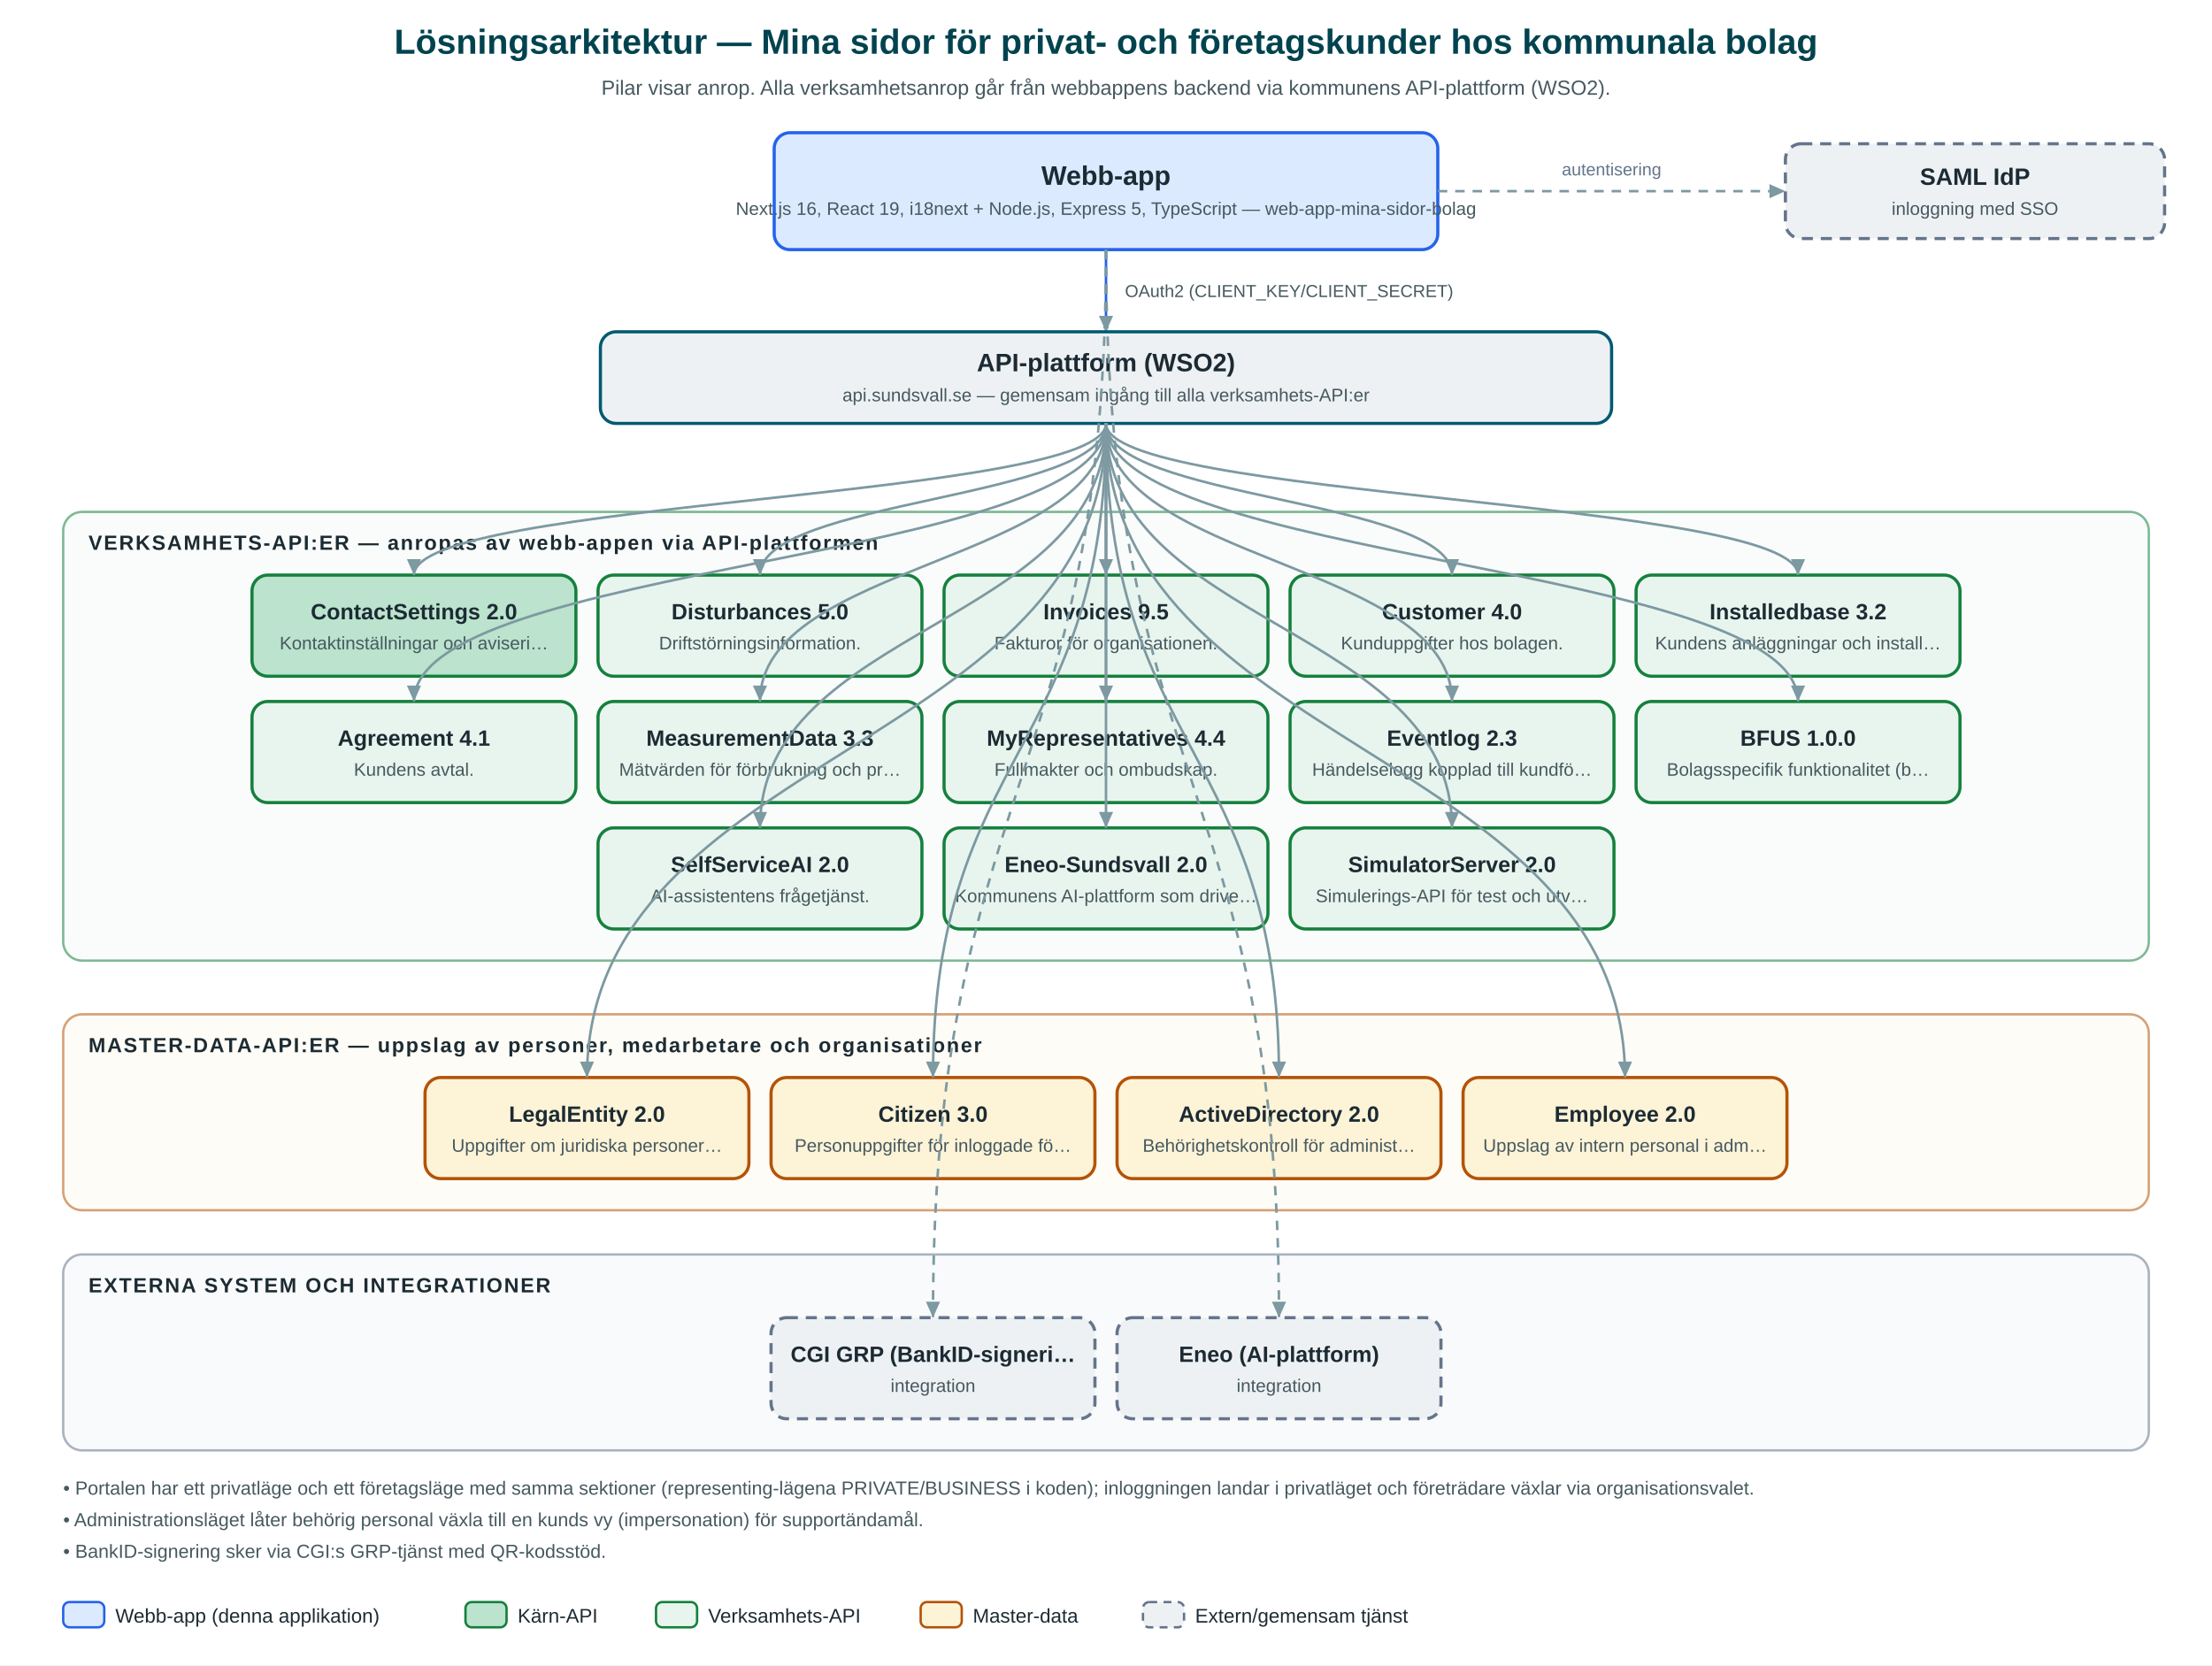
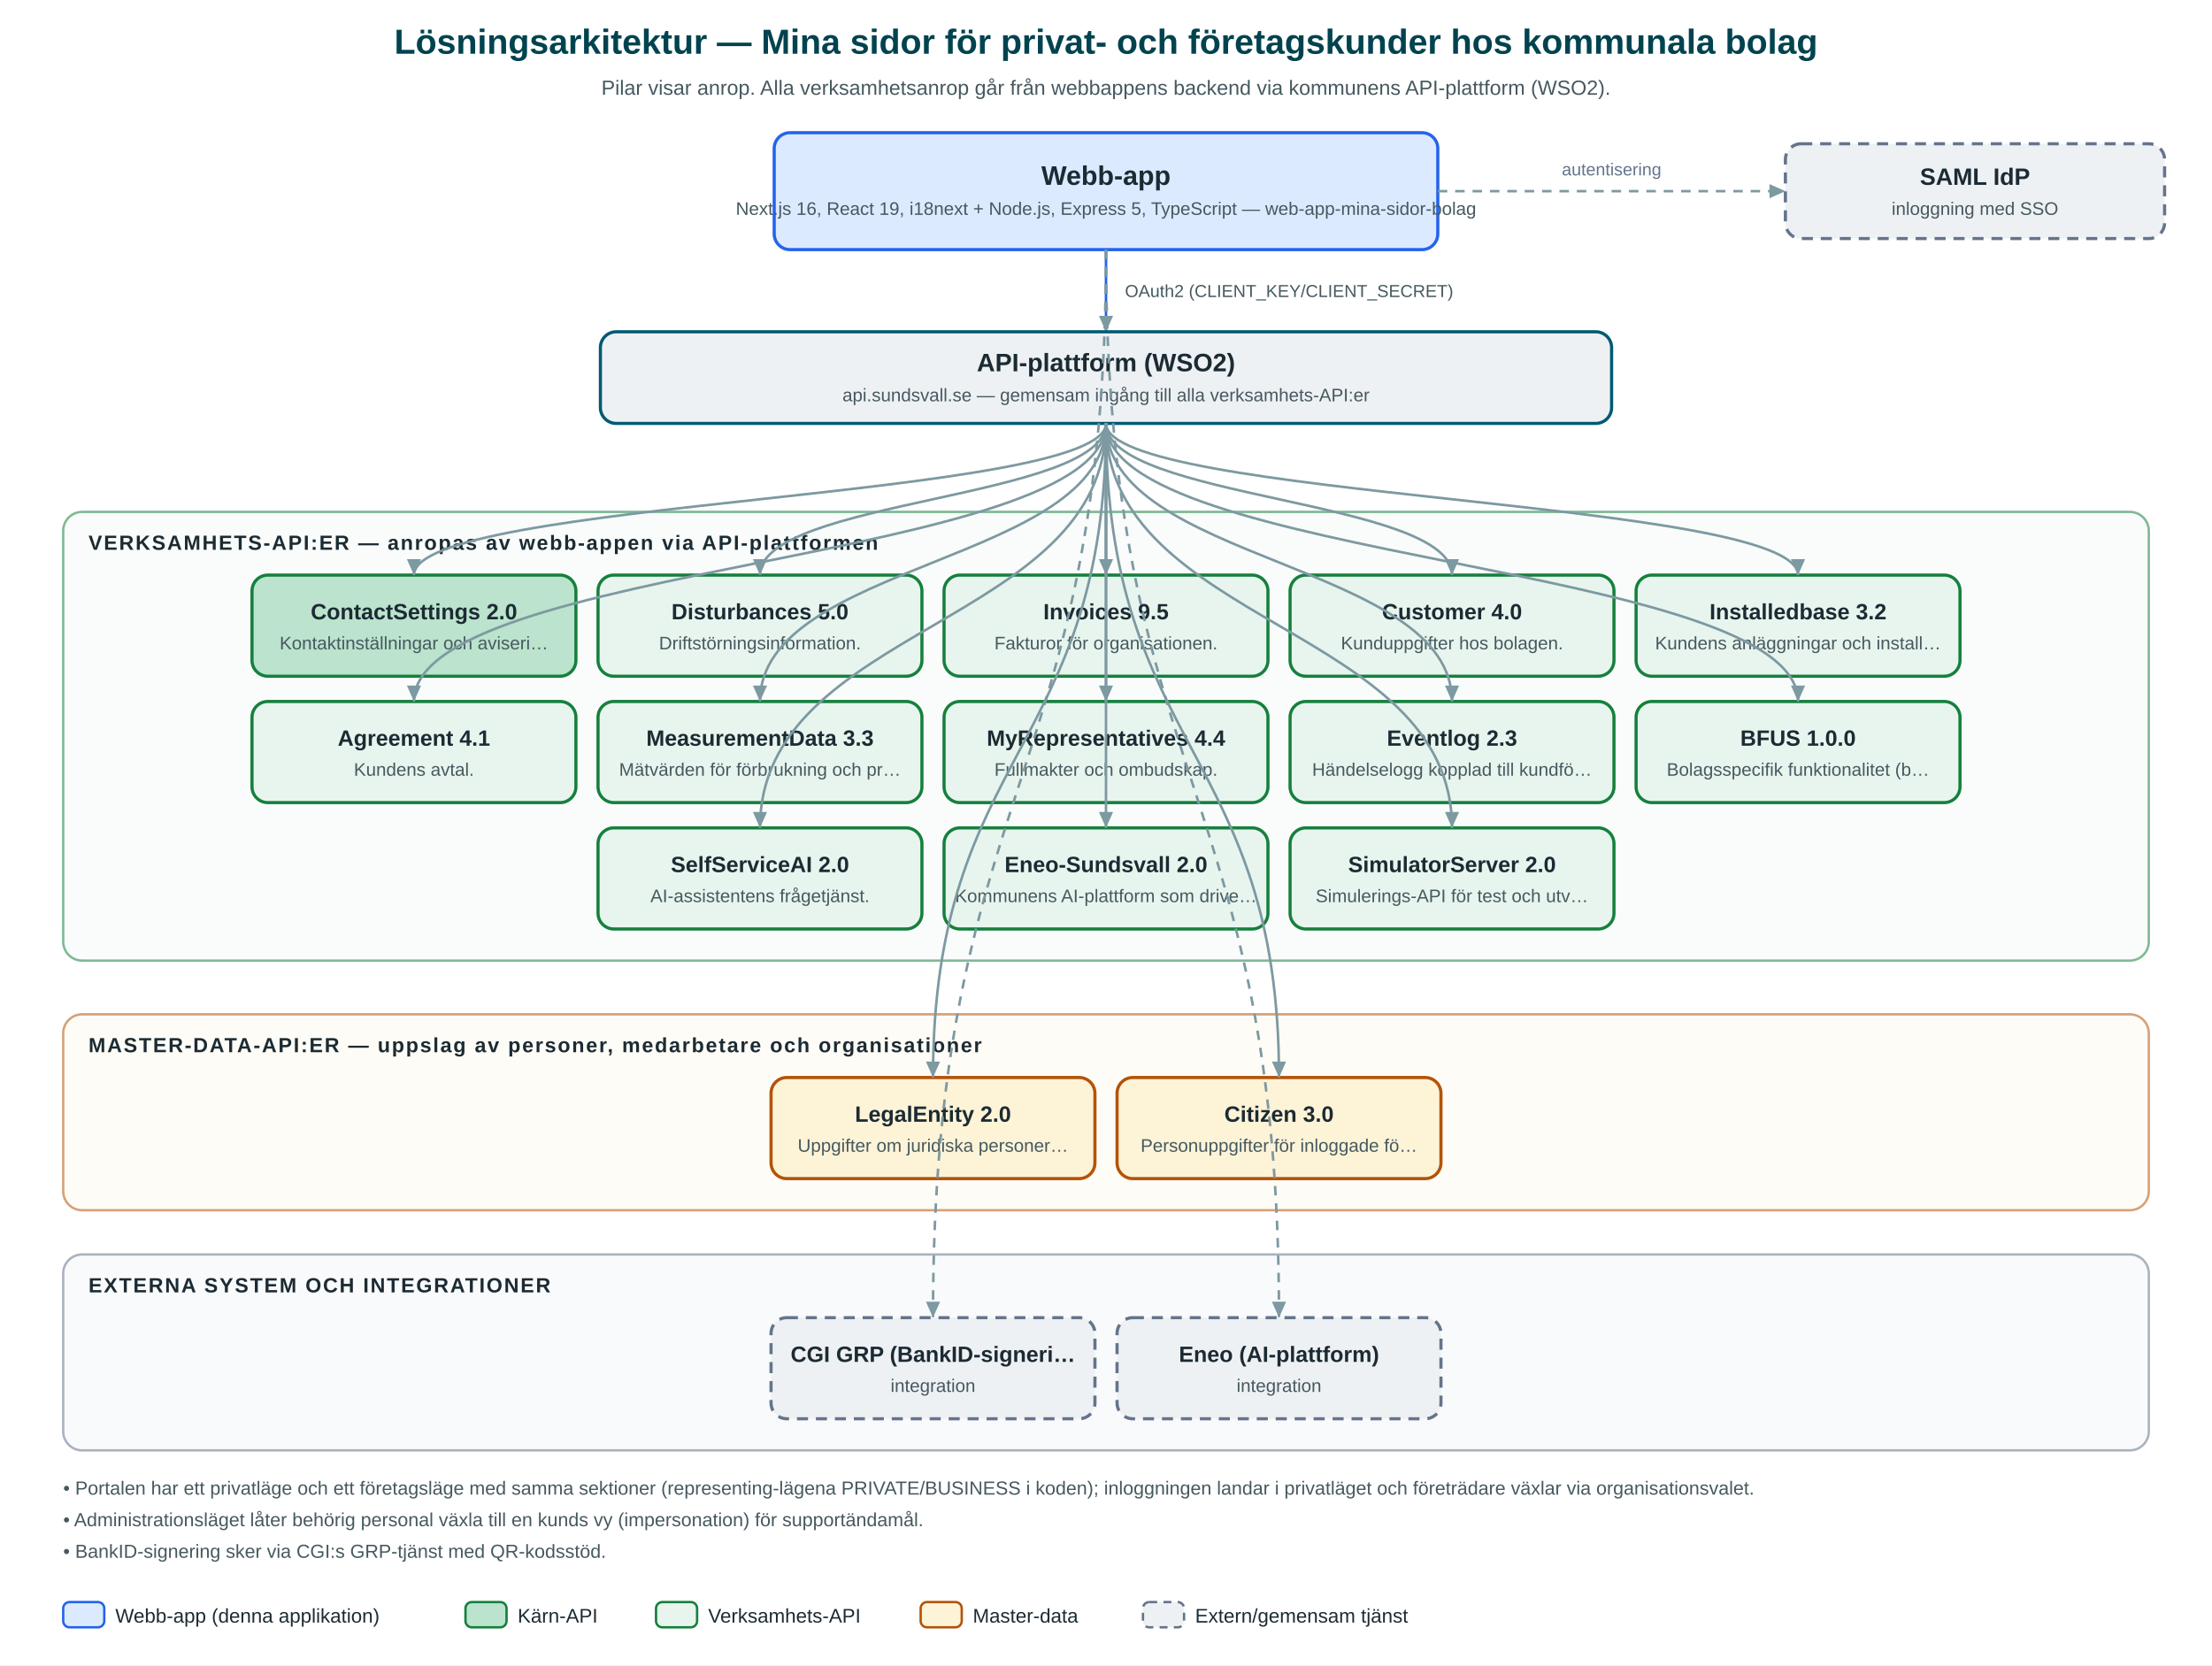
<svg xmlns="http://www.w3.org/2000/svg" viewBox="0 0 1400 1054" font-family="Segoe UI, Helvetica Neue, Arial, sans-serif" role="img" aria-label="Arkitekturdiagram för Mina sidor för privat- och företagskunder hos kommunala bolag">
  <defs>
    <marker id="arr" viewBox="0 0 10 10" refX="9" refY="5" markerWidth="7" markerHeight="7" orient="auto-start-reverse">
      <path d="M 0 1 L 9 5 L 0 9 z" fill="#7d99a1" />
    </marker>
  </defs>
  <rect width="1400" height="1054" fill="#ffffff" />
  <text x="700.0" y="34" text-anchor="middle" font-size="22" font-weight="bold" fill="#00434f">Lösningsarkitektur — Mina sidor för privat- och företagskunder hos kommunala bolag</text>
  <text x="700.0" y="60" text-anchor="middle" font-size="13" fill="#46595f">Pilar visar anrop. Alla verksamhetsanrop går från webbappens backend via kommunens API-plattform (WSO2).</text>
  <rect x="490.0" y="84" rx="10" width="420" height="74" fill="#dbeafe" stroke="#2563eb" stroke-width="2" />
  <text x="700.0" y="117.0" text-anchor="middle" font-size="17" font-weight="bold" fill="#1c2b33">Webb-app</text>
  <text x="700.0" y="136.0" text-anchor="middle" font-size="11.5" fill="#46595f">Next.js 16, React 19, i18next + Node.js, Express 5, TypeScript — web-app-mina-sidor-bolag</text>
  <rect x="1130" y="91" rx="10" width="240" height="60" fill="#eef1f4" stroke="#64748b" stroke-width="2" stroke-dasharray="7,5" />
  <text x="1250.0" y="117.0" text-anchor="middle" font-size="15" font-weight="bold" fill="#1c2b33">SAML IdP</text>
  <text x="1250.0" y="136.0" text-anchor="middle" font-size="11.5" fill="#46595f">inloggning med SSO</text>
  <path d="M 910.0 121.0 L 1130 121.0" fill="none" stroke="#7d99a1" stroke-width="1.6" stroke-dasharray="6,5" marker-end="url(#arr)" />
  <text x="1020.0" y="111.0" text-anchor="middle" font-size="11" fill="#64748b">autentisering</text>
  <path d="M 700.0 158 L 700.0 210" fill="none" stroke="#2563eb" stroke-width="1.6" marker-end="url(#arr)" />
  <text x="712.0" y="188" font-size="11" fill="#46595f">OAuth2 (CLIENT_KEY/CLIENT_SECRET)</text>
  <rect x="380.0" y="210" rx="10" width="640" height="58" fill="#eef1f4" stroke="#005a70" stroke-width="2" />
  <text x="700.0" y="235.0" text-anchor="middle" font-size="16" font-weight="bold" fill="#1c2b33">API-plattform (WSO2)</text>
  <text x="700.0" y="254.0" text-anchor="middle" font-size="11.5" fill="#46595f">api.sundsvall.se — gemensam ingång till alla verksamhets-API:er</text>
  <rect x="40" y="324" rx="12" width="1320" height="284" fill="#f4faf6" stroke="#15803d" stroke-width="1.5" opacity="0.55" />
  <text x="56" y="348" font-size="13" font-weight="bold" letter-spacing="1" fill="#1c2b33">VERKSAMHETS-API:ER — anropas av webb-appen via API-plattformen</text>
  <rect x="159.5" y="364" rx="10" width="205" height="64" fill="#bbe3cd" stroke="#15803d" stroke-width="2" />
  <text x="262.0" y="392.0" text-anchor="middle" font-size="14" font-weight="bold" fill="#1c2b33">ContactSettings 2.0</text>
  <text x="262.0" y="411.0" text-anchor="middle" font-size="11.5" fill="#46595f">Kontaktinställningar och aviseri…</text>
  <path d="M 700.0 268 C 700.0 316.0, 262.0 316.0, 262.0 364" fill="none" stroke="#7d99a1" stroke-width="1.6" marker-end="url(#arr)" />
  <rect x="378.5" y="364" rx="10" width="205" height="64" fill="#e8f5ee" stroke="#15803d" stroke-width="2" />
  <text x="481.0" y="392.0" text-anchor="middle" font-size="14" font-weight="bold" fill="#1c2b33">Disturbances 5.0</text>
  <text x="481.0" y="411.0" text-anchor="middle" font-size="11.5" fill="#46595f">Driftstörningsinformation.</text>
  <path d="M 700.0 268 C 700.0 316.0, 481.0 316.0, 481.0 364" fill="none" stroke="#7d99a1" stroke-width="1.6" marker-end="url(#arr)" />
  <rect x="597.5" y="364" rx="10" width="205" height="64" fill="#e8f5ee" stroke="#15803d" stroke-width="2" />
  <text x="700.0" y="392.0" text-anchor="middle" font-size="14" font-weight="bold" fill="#1c2b33">Invoices 9.5</text>
  <text x="700.0" y="411.0" text-anchor="middle" font-size="11.5" fill="#46595f">Fakturor för organisationen.</text>
  <path d="M 700.0 268 C 700.0 316.0, 700.0 316.0, 700.0 364" fill="none" stroke="#7d99a1" stroke-width="1.6" marker-end="url(#arr)" />
  <rect x="816.5" y="364" rx="10" width="205" height="64" fill="#e8f5ee" stroke="#15803d" stroke-width="2" />
  <text x="919.0" y="392.0" text-anchor="middle" font-size="14" font-weight="bold" fill="#1c2b33">Customer 4.0</text>
  <text x="919.0" y="411.0" text-anchor="middle" font-size="11.5" fill="#46595f">Kunduppgifter hos bolagen.</text>
  <path d="M 700.0 268 C 700.0 316.0, 919.0 316.0, 919.0 364" fill="none" stroke="#7d99a1" stroke-width="1.6" marker-end="url(#arr)" />
  <rect x="1035.5" y="364" rx="10" width="205" height="64" fill="#e8f5ee" stroke="#15803d" stroke-width="2" />
  <text x="1138.0" y="392.0" text-anchor="middle" font-size="14" font-weight="bold" fill="#1c2b33">Installedbase 3.2</text>
  <text x="1138.0" y="411.0" text-anchor="middle" font-size="11.5" fill="#46595f">Kundens anläggningar och install…</text>
  <path d="M 700.0 268 C 700.0 316.0, 1138.0 316.0, 1138.0 364" fill="none" stroke="#7d99a1" stroke-width="1.6" marker-end="url(#arr)" />
  <rect x="159.5" y="444" rx="10" width="205" height="64" fill="#e8f5ee" stroke="#15803d" stroke-width="2" />
  <text x="262.0" y="472.0" text-anchor="middle" font-size="14" font-weight="bold" fill="#1c2b33">Agreement 4.1</text>
  <text x="262.0" y="491.0" text-anchor="middle" font-size="11.5" fill="#46595f">Kundens avtal.</text>
  <path d="M 700.0 268 C 700.0 356.0, 262.0 356.0, 262.0 444" fill="none" stroke="#7d99a1" stroke-width="1.6" marker-end="url(#arr)" />
  <rect x="378.5" y="444" rx="10" width="205" height="64" fill="#e8f5ee" stroke="#15803d" stroke-width="2" />
  <text x="481.0" y="472.0" text-anchor="middle" font-size="14" font-weight="bold" fill="#1c2b33">MeasurementData 3.3</text>
  <text x="481.0" y="491.0" text-anchor="middle" font-size="11.5" fill="#46595f">Mätvärden för förbrukning och pr…</text>
  <path d="M 700.0 268 C 700.0 356.0, 481.0 356.0, 481.0 444" fill="none" stroke="#7d99a1" stroke-width="1.6" marker-end="url(#arr)" />
  <rect x="597.5" y="444" rx="10" width="205" height="64" fill="#e8f5ee" stroke="#15803d" stroke-width="2" />
  <text x="700.0" y="472.0" text-anchor="middle" font-size="14" font-weight="bold" fill="#1c2b33">MyRepresentatives 4.4</text>
  <text x="700.0" y="491.0" text-anchor="middle" font-size="11.5" fill="#46595f">Fullmakter och ombudskap.</text>
  <path d="M 700.0 268 C 700.0 356.0, 700.0 356.0, 700.0 444" fill="none" stroke="#7d99a1" stroke-width="1.6" marker-end="url(#arr)" />
  <rect x="816.5" y="444" rx="10" width="205" height="64" fill="#e8f5ee" stroke="#15803d" stroke-width="2" />
  <text x="919.0" y="472.0" text-anchor="middle" font-size="14" font-weight="bold" fill="#1c2b33">Eventlog 2.3</text>
  <text x="919.0" y="491.0" text-anchor="middle" font-size="11.5" fill="#46595f">Händelselogg kopplad till kundfö…</text>
  <path d="M 700.0 268 C 700.0 356.0, 919.0 356.0, 919.0 444" fill="none" stroke="#7d99a1" stroke-width="1.6" marker-end="url(#arr)" />
  <rect x="1035.5" y="444" rx="10" width="205" height="64" fill="#e8f5ee" stroke="#15803d" stroke-width="2" />
  <text x="1138.0" y="472.0" text-anchor="middle" font-size="14" font-weight="bold" fill="#1c2b33">BFUS 1.0.0</text>
  <text x="1138.0" y="491.0" text-anchor="middle" font-size="11.5" fill="#46595f">Bolagsspecifik funktionalitet (b…</text>
  <path d="M 700.0 268 C 700.0 356.0, 1138.0 356.0, 1138.0 444" fill="none" stroke="#7d99a1" stroke-width="1.6" marker-end="url(#arr)" />
  <rect x="378.5" y="524" rx="10" width="205" height="64" fill="#e8f5ee" stroke="#15803d" stroke-width="2" />
  <text x="481.0" y="552.0" text-anchor="middle" font-size="14" font-weight="bold" fill="#1c2b33">SelfServiceAI 2.0</text>
  <text x="481.0" y="571.0" text-anchor="middle" font-size="11.5" fill="#46595f">AI-assistentens frågetjänst.</text>
  <path d="M 700.0 268 C 700.0 396.0, 481.0 396.0, 481.0 524" fill="none" stroke="#7d99a1" stroke-width="1.6" marker-end="url(#arr)" />
  <rect x="597.5" y="524" rx="10" width="205" height="64" fill="#e8f5ee" stroke="#15803d" stroke-width="2" />
  <text x="700.0" y="552.0" text-anchor="middle" font-size="14" font-weight="bold" fill="#1c2b33">Eneo-Sundsvall 2.0</text>
  <text x="700.0" y="571.0" text-anchor="middle" font-size="11.5" fill="#46595f">Kommunens AI-plattform som drive…</text>
  <path d="M 700.0 268 C 700.0 396.0, 700.0 396.0, 700.0 524" fill="none" stroke="#7d99a1" stroke-width="1.6" marker-end="url(#arr)" />
  <rect x="816.5" y="524" rx="10" width="205" height="64" fill="#e8f5ee" stroke="#15803d" stroke-width="2" />
  <text x="919.0" y="552.0" text-anchor="middle" font-size="14" font-weight="bold" fill="#1c2b33">SimulatorServer 2.0</text>
  <text x="919.0" y="571.0" text-anchor="middle" font-size="11.5" fill="#46595f">Simulerings-API för test och utv…</text>
  <path d="M 700.0 268 C 700.0 396.0, 919.0 396.0, 919.0 524" fill="none" stroke="#7d99a1" stroke-width="1.6" marker-end="url(#arr)" />
  <rect x="40" y="642" rx="12" width="1320" height="124" fill="#fdf9ef" stroke="#b45309" stroke-width="1.5" opacity="0.55" />
  <text x="56" y="666" font-size="13" font-weight="bold" letter-spacing="1" fill="#1c2b33">MASTER-DATA-API:ER — uppslag av personer, medarbetare och organisationer</text>
-   <rect x="269.0" y="682" rx="10" width="205" height="64" fill="#fdf3d7" stroke="#b45309" stroke-width="2" />
-   <text x="371.5" y="710.0" text-anchor="middle" font-size="14" font-weight="bold" fill="#1c2b33">LegalEntity 2.0</text>
-   <text x="371.5" y="729.0" text-anchor="middle" font-size="11.5" fill="#46595f">Uppgifter om juridiska personer…</text>
-   <path d="M 700.0 268 C 700.0 475.0, 371.5 475.0, 371.5 682" fill="none" stroke="#7d99a1" stroke-width="1.6" marker-end="url(#arr)" />
  <rect x="488.0" y="682" rx="10" width="205" height="64" fill="#fdf3d7" stroke="#b45309" stroke-width="2" />
-   <text x="590.5" y="710.0" text-anchor="middle" font-size="14" font-weight="bold" fill="#1c2b33">Citizen 3.0</text>
-   <text x="590.5" y="729.0" text-anchor="middle" font-size="11.5" fill="#46595f">Personuppgifter för inloggade fö…</text>
+   <text x="590.5" y="710.0" text-anchor="middle" font-size="14" font-weight="bold" fill="#1c2b33">LegalEntity 2.0</text>
+   <text x="590.5" y="729.0" text-anchor="middle" font-size="11.5" fill="#46595f">Uppgifter om juridiska personer…</text>
  <path d="M 700.0 268 C 700.0 475.0, 590.5 475.0, 590.5 682" fill="none" stroke="#7d99a1" stroke-width="1.6" marker-end="url(#arr)" />
  <rect x="707.0" y="682" rx="10" width="205" height="64" fill="#fdf3d7" stroke="#b45309" stroke-width="2" />
-   <text x="809.5" y="710.0" text-anchor="middle" font-size="14" font-weight="bold" fill="#1c2b33">ActiveDirectory 2.0</text>
-   <text x="809.5" y="729.0" text-anchor="middle" font-size="11.5" fill="#46595f">Behörighetskontroll för administ…</text>
+   <text x="809.5" y="710.0" text-anchor="middle" font-size="14" font-weight="bold" fill="#1c2b33">Citizen 3.0</text>
+   <text x="809.5" y="729.0" text-anchor="middle" font-size="11.5" fill="#46595f">Personuppgifter för inloggade fö…</text>
  <path d="M 700.0 268 C 700.0 475.0, 809.5 475.0, 809.5 682" fill="none" stroke="#7d99a1" stroke-width="1.6" marker-end="url(#arr)" />
-   <rect x="926.0" y="682" rx="10" width="205" height="64" fill="#fdf3d7" stroke="#b45309" stroke-width="2" />
-   <text x="1028.5" y="710.0" text-anchor="middle" font-size="14" font-weight="bold" fill="#1c2b33">Employee 2.0</text>
-   <text x="1028.5" y="729.0" text-anchor="middle" font-size="11.5" fill="#46595f">Uppslag av intern personal i adm…</text>
-   <path d="M 700.0 268 C 700.0 475.0, 1028.5 475.0, 1028.5 682" fill="none" stroke="#7d99a1" stroke-width="1.6" marker-end="url(#arr)" />
  <rect x="40" y="794" rx="12" width="1320" height="124" fill="#f4f5f7" stroke="#64748b" stroke-width="1.5" opacity="0.55" />
  <text x="56" y="818" font-size="13" font-weight="bold" letter-spacing="1" fill="#1c2b33">EXTERNA SYSTEM OCH INTEGRATIONER</text>
  <rect x="488.0" y="834" rx="10" width="205" height="64" fill="#eef1f4" stroke="#64748b" stroke-width="2" stroke-dasharray="7,5" />
  <text x="590.5" y="862.0" text-anchor="middle" font-size="14" font-weight="bold" fill="#1c2b33">CGI GRP (BankID-signeri…</text>
  <text x="590.5" y="881.0" text-anchor="middle" font-size="11.5" fill="#46595f">integration</text>
  <path d="M 700.0 158 C 700.0 496.0, 590.5 496.0, 590.5 834" fill="none" stroke="#7d99a1" stroke-width="1.6" stroke-dasharray="6,5" marker-end="url(#arr)" />
  <rect x="707.0" y="834" rx="10" width="205" height="64" fill="#eef1f4" stroke="#64748b" stroke-width="2" stroke-dasharray="7,5" />
  <text x="809.5" y="862.0" text-anchor="middle" font-size="14" font-weight="bold" fill="#1c2b33">Eneo (AI-plattform)</text>
  <text x="809.5" y="881.0" text-anchor="middle" font-size="11.5" fill="#46595f">integration</text>
  <path d="M 700.0 158 C 700.0 496.0, 809.5 496.0, 809.5 834" fill="none" stroke="#7d99a1" stroke-width="1.6" stroke-dasharray="6,5" marker-end="url(#arr)" />
  <text x="40" y="946" font-size="12" fill="#46595f">• Portalen har ett privatläge och ett företagsläge med samma sektioner (representing-lägena PRIVATE/BUSINESS i koden); inloggningen landar i privatläget och företrädare växlar via organisationsvalet.</text>
  <text x="40" y="966" font-size="12" fill="#46595f">• Administrationsläget låter behörig personal växla till en kunds vy (impersonation) för supportändamål.</text>
  <text x="40" y="986" font-size="12" fill="#46595f">• BankID-signering sker via CGI:s GRP-tjänst med QR-kodsstöd.</text>
  <rect x="40" y="1014" width="26" height="16" rx="4" fill="#dbeafe" stroke="#2563eb" stroke-width="1.5" />
  <text x="73" y="1027" font-size="12.5" fill="#1c2b33">Webb-app (denna applikation)</text>
  <rect x="294.6" y="1014" width="26" height="16" rx="4" fill="#bbe3cd" stroke="#15803d" stroke-width="1.5" />
  <text x="327.6" y="1027" font-size="12.5" fill="#1c2b33">Kärn-API</text>
  <rect x="415.2" y="1014" width="26" height="16" rx="4" fill="#e8f5ee" stroke="#15803d" stroke-width="1.5" />
  <text x="448.2" y="1027" font-size="12.5" fill="#1c2b33">Verksamhets-API</text>
  <rect x="582.7" y="1014" width="26" height="16" rx="4" fill="#fdf3d7" stroke="#b45309" stroke-width="1.5" />
  <text x="615.7" y="1027" font-size="12.5" fill="#1c2b33">Master-data</text>
  <rect x="723.4" y="1014" width="26" height="16" rx="4" fill="#eef1f4" stroke="#64748b" stroke-width="1.5" stroke-dasharray="5,4" />
  <text x="756.4" y="1027" font-size="12.5" fill="#1c2b33">Extern/gemensam tjänst</text>
</svg>
